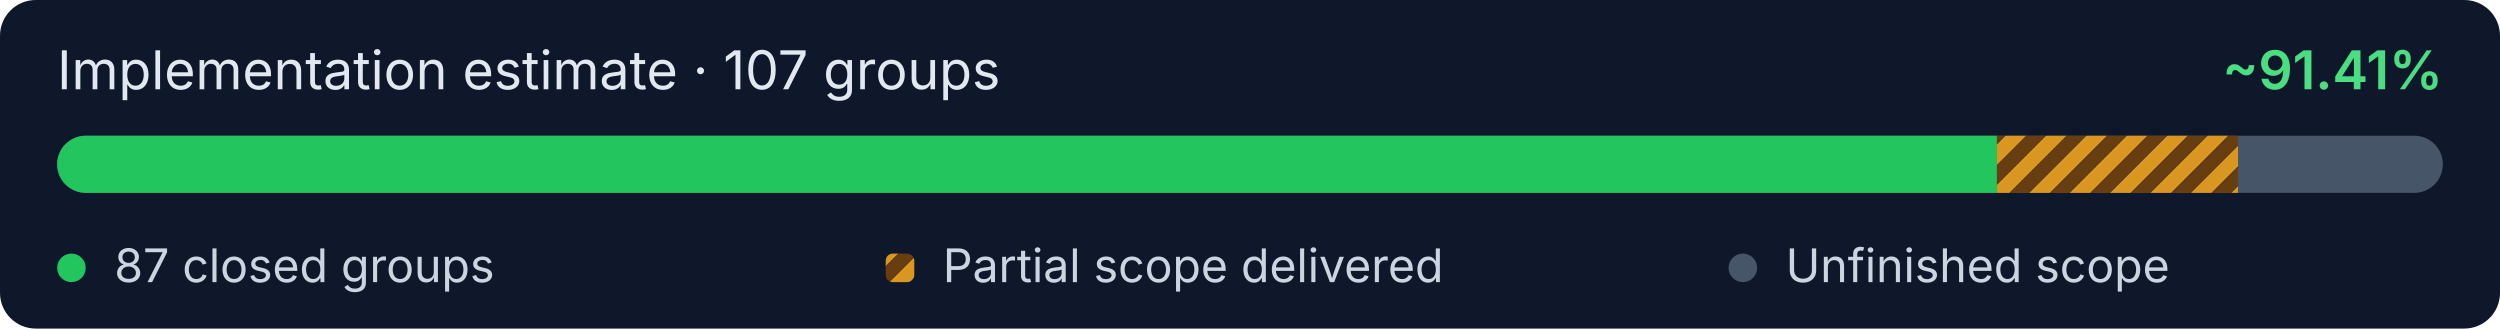
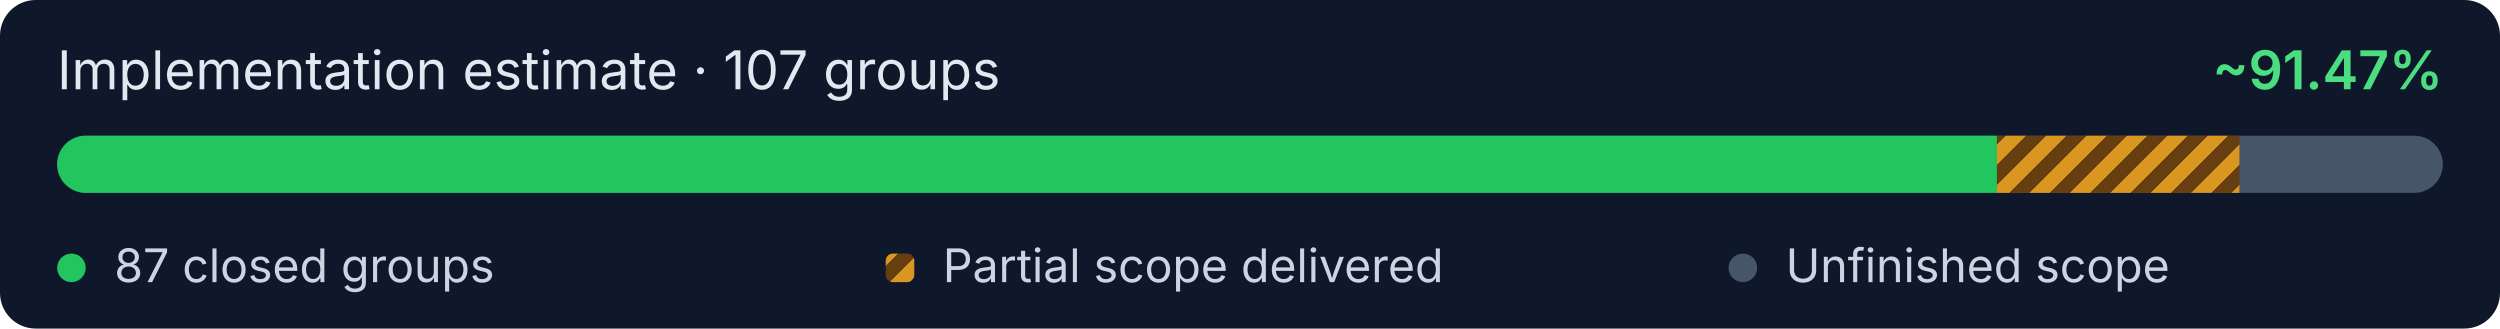
<svg xmlns="http://www.w3.org/2000/svg" width="700" height="92" viewBox="0 0 700 92" role="img" aria-labelledby="title description">
  <defs>
    <clipPath id="track">
      <rect x="16" y="38" width="668" height="16" rx="8" />
    </clipPath>
    <pattern id="partial" width="8" height="8" patternUnits="userSpaceOnUse" patternTransform="rotate(45)">
      <rect width="8" height="8" fill="#663e10" />
      <rect width="4" height="8" fill="#d99722" />
    </pattern>
  </defs>
  <rect width="700" height="92" rx="10" fill="#0f172a" />
  <g font-family="system-ui, -apple-system, BlinkMacSystemFont, 'Segoe UI', sans-serif">
    <text x="16" y="25" font-size="15" fill="#e2e8f0">Implementation estimate · 107 groups</text>
-     <text x="684" y="25" text-anchor="end" font-size="15" font-weight="600" fill="#4ade80">~91.41%</text>
+     <text x="684" y="25" text-anchor="end" font-size="15" font-weight="600" fill="#4ade80">~91.47%</text>
    <g clip-path="url(#track)">
      <rect x="16" y="38" width="668" height="16" fill="#475569" />
      <rect id="closed-segment" x="16" y="38" width="543.14" height="16" fill="#22c55e" />
-       <rect id="partial-segment" x="559.14" y="38" width="67.501" height="16" fill="url(#partial)" />
+       <rect id="partial-segment" x="559.14" y="38" width="67.891" height="16" fill="url(#partial)" />
    </g>
    <circle cx="20" cy="75" r="4" fill="#22c55e" />
    <text x="32" y="79" font-size="13" fill="#cbd5e1">87 closed groups</text>
    <rect x="248" y="71" width="8" height="8" rx="2" fill="url(#partial)" />
    <text x="264" y="79" font-size="13" fill="#cbd5e1">Partial scope delivered</text>
    <circle cx="488" cy="75" r="4" fill="#475569" />
    <text x="500" y="79" font-size="13" fill="#cbd5e1">Unfinished scope</text>
  </g>
</svg>
